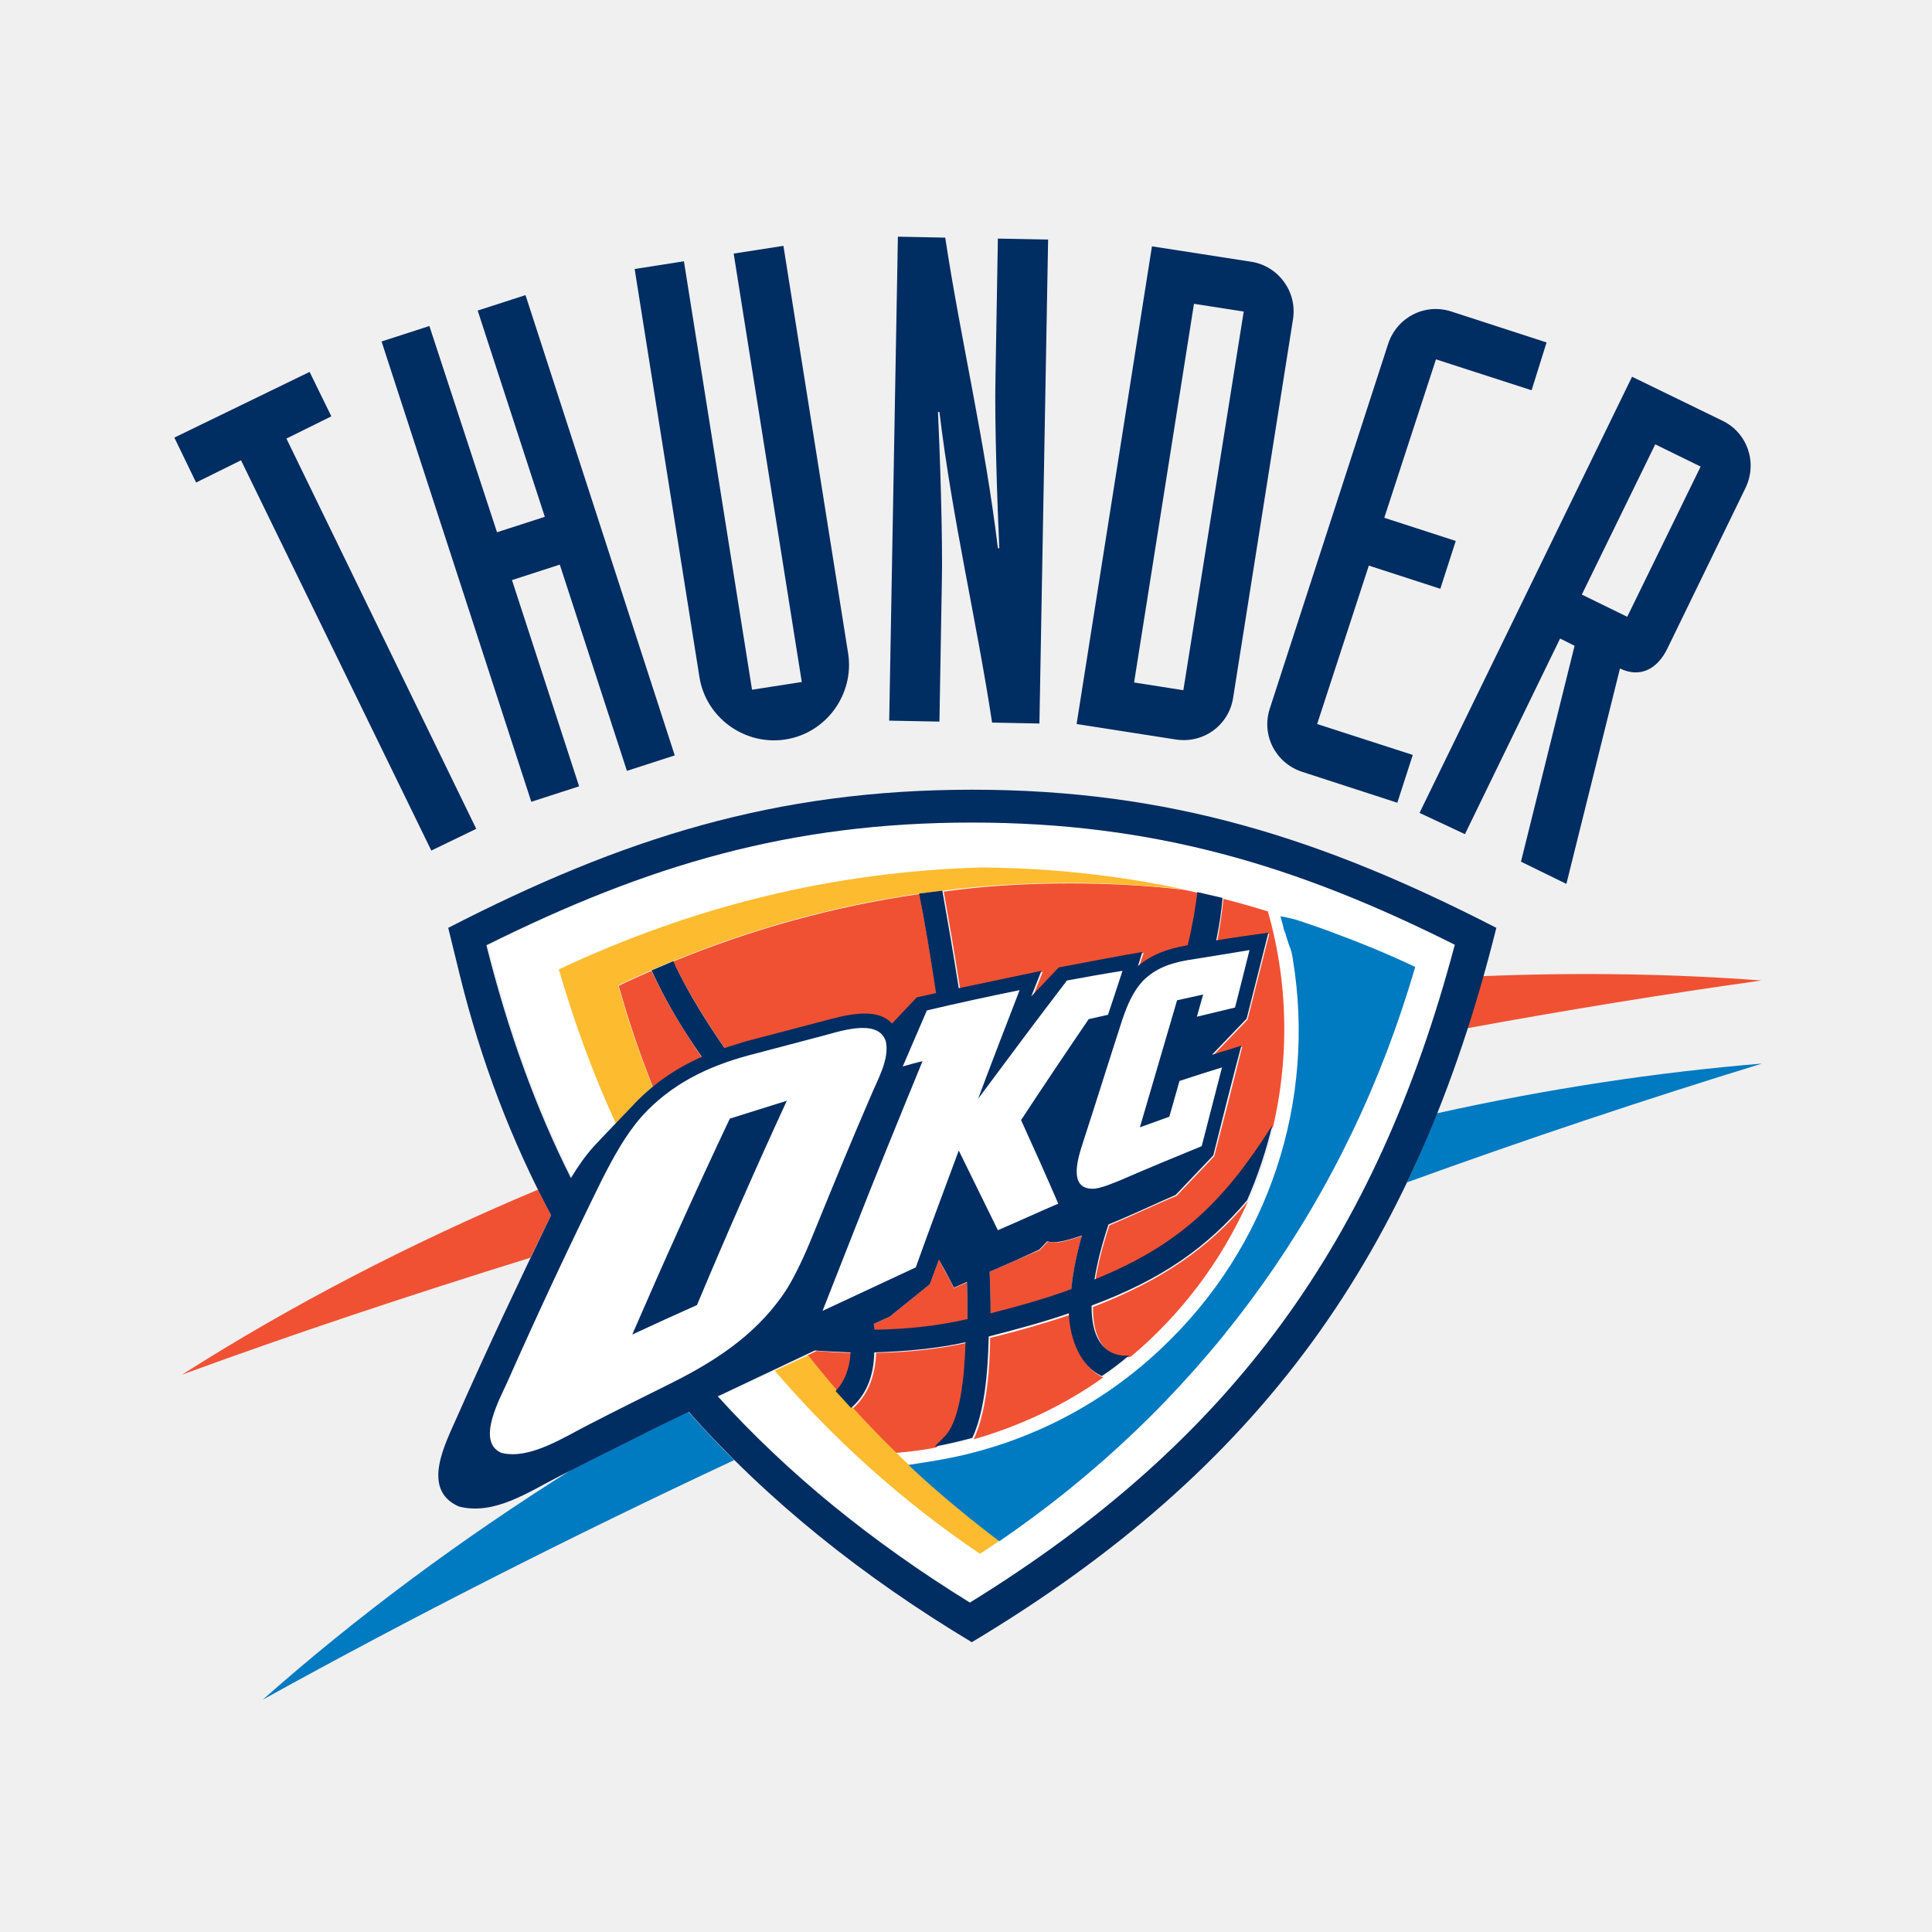
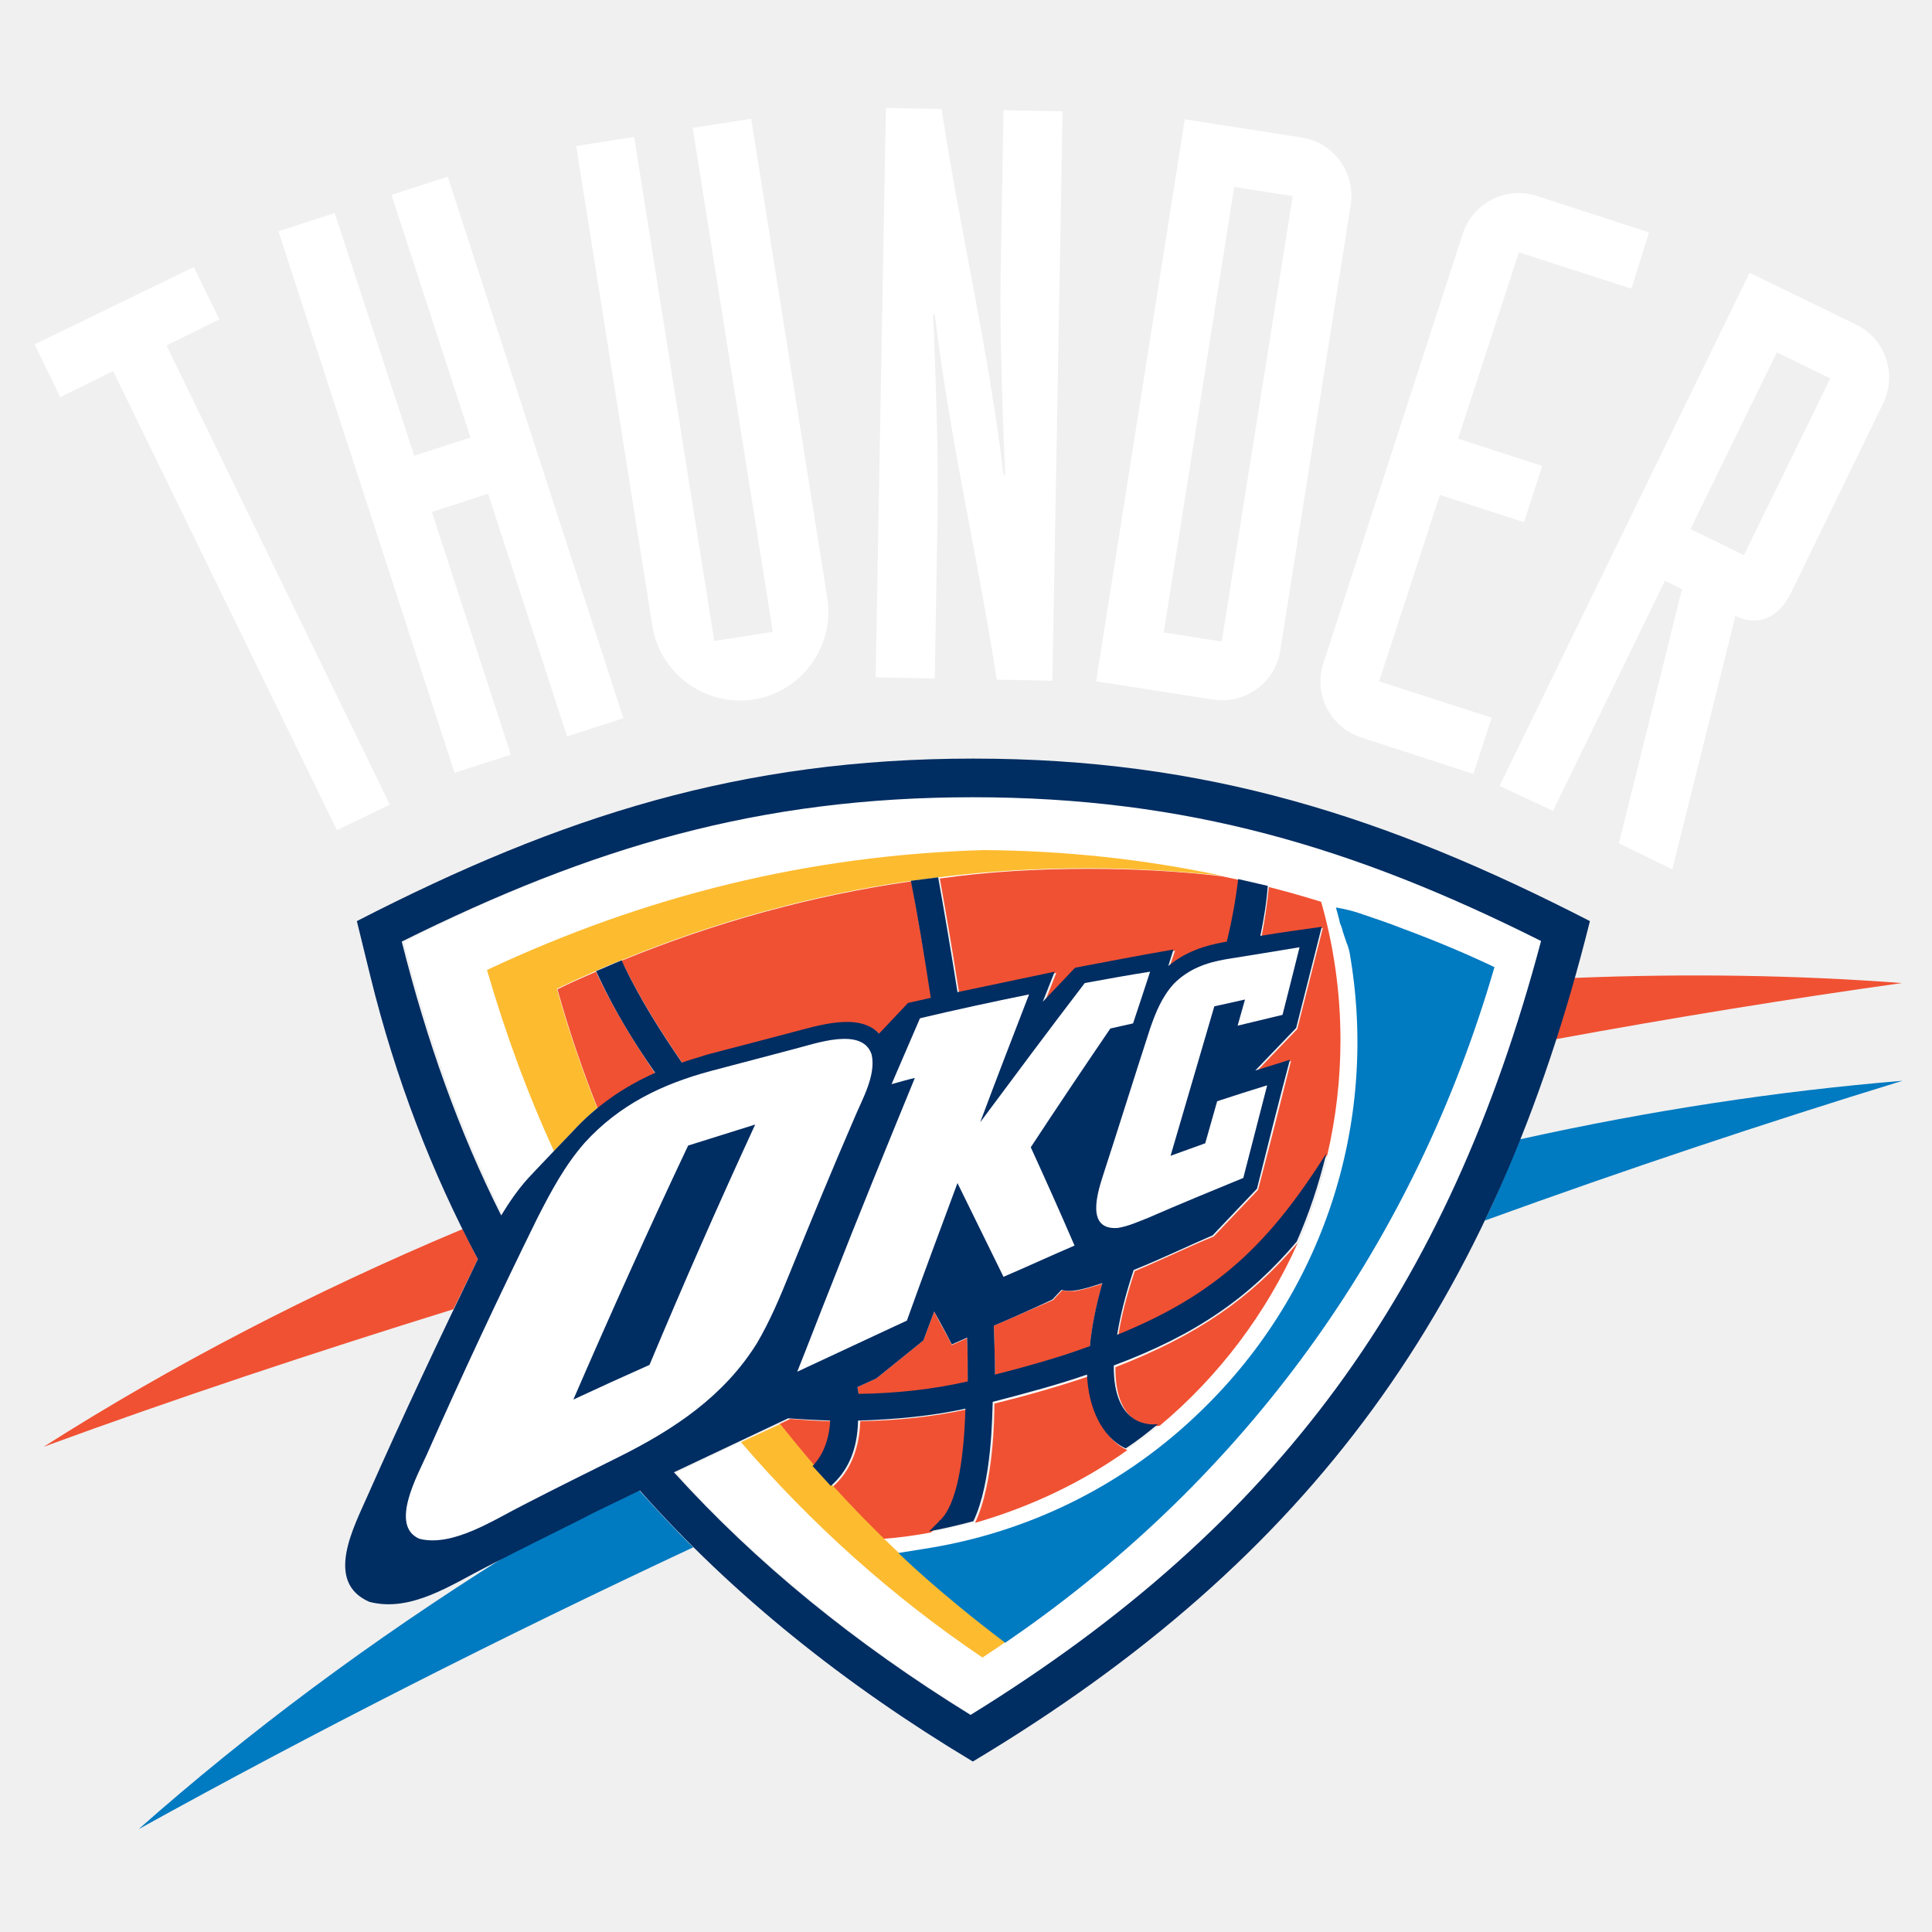
- <svg xmlns="http://www.w3.org/2000/svg" version="1.1" id="Layer_1" x="0px" y="0px" viewBox="0 0 400 400" style="enable-background:new 0 0 400 400;" xml:space="preserve">
+ <svg xmlns="http://www.w3.org/2000/svg" version="1.1" id="Layer_1" x="0px" y="0px" viewBox="30 30 340 340" style="enable-background:new 0 0 400 400;" xml:space="preserve">
  <style type="text/css">
	.st0{fill:#002D62;}
	.st1{fill:#007AC1;}
	.st2{fill:#F05133;}
	.st3{fill:#FFFFFF;}
	.st4{fill:#FDBB30;}
- </style>
-   <path class="st0" d="M342.7,92l-15.2,31.1l9.4,4.6l15.2-31.1L342.7,92z M293.9,168.3l44-90.3l18.7,9.1c5.2,2.5,7.3,8.7,4.8,13.9  l-16.2,33.3c-2.1,4.3-5.7,6.1-9.8,4.1L324.3,183l-9.4-4.6l11.1-44.7l-3-1.5l-19.7,40.5L293.9,168.3z M320.2,70.9l-19.7-6.4  c-5.5-1.8-11.3,1.2-13.1,6.7l-24.5,75.5c-1.8,5.5,1.2,11.3,6.7,13.1l19.7,6.4l3.2-9.9l-19.8-6.4l10.7-32.8l14.8,4.8l3.2-9.9  l-14.8-4.8l10.7-32.8l19.8,6.4L320.2,70.9z M247.2,62.9l10.3,1.6L245,142.9l-10.2-1.6L247.2,62.9z M222.9,149.9l20.5,3.2  c5.7,0.9,11-2.9,11.9-8.6l12.4-78.4c0.9-5.7-3-11-8.6-11.9L238.5,51L222.9,149.9z M184.1,149.2l10.4,0.2l0.5-29  c0.2-8.8-0.4-26.7-0.8-35.1h0.3c2.7,22.4,7.7,43.2,10.9,64.3l9.8,0.2L217,49.6l-10.4-0.2l-0.5,29c-0.2,8.8,0.4,26.7,0.8,35.1h-0.3  c-2.7-22.4-7.7-43.2-10.9-64.3l-9.8-0.2L184.1,149.2z M162.2,50.9l-10.3,1.6l14.1,88.7l-10.3,1.6l-14.1-88.7l-10.2,1.6l13.4,84.4  c1.3,8.5,9.4,14.3,17.8,13c8.5-1.3,14.3-9.4,13-17.8L162.2,50.9z M110,166l9.9-3.2L106,120.1l9.9-3.2l13.9,42.7l9.9-3.2l-30.9-95.3  l-9.9,3.2l13.9,42.7l-9.9,3.2l-14-42.7L79,70.7L110,166z M89.3,176.1l9.3-4.5L59.3,90.8l9.3-4.6L64.1,77l-28,13.6l4.5,9.3l9.3-4.6  L89.3,176.1z" />
+ 	.st6{fill:#fff;}
+ 	</style>
+   <path class="st6" d="M342.7,92l-15.2,31.1l9.4,4.6l15.2-31.1L342.7,92z M293.9,168.3l44-90.3l18.7,9.1c5.2,2.5,7.3,8.7,4.8,13.9  l-16.2,33.3c-2.1,4.3-5.7,6.1-9.8,4.1L324.3,183l-9.4-4.6l11.1-44.7l-3-1.5l-19.7,40.5L293.9,168.3z M320.2,70.9l-19.7-6.4  c-5.5-1.8-11.3,1.2-13.1,6.7l-24.5,75.5c-1.8,5.5,1.2,11.3,6.7,13.1l19.7,6.4l3.2-9.9l-19.8-6.4l10.7-32.8l14.8,4.8l3.2-9.9  l-14.8-4.8l10.7-32.8l19.8,6.4L320.2,70.9z M247.2,62.9l10.3,1.6L245,142.9l-10.2-1.6L247.2,62.9z M222.9,149.9l20.5,3.2  c5.7,0.9,11-2.9,11.9-8.6l12.4-78.4c0.9-5.7-3-11-8.6-11.9L238.5,51L222.9,149.9z M184.1,149.2l10.4,0.2l0.5-29  c0.2-8.8-0.4-26.7-0.8-35.1h0.3c2.7,22.4,7.7,43.2,10.9,64.3l9.8,0.2L217,49.6l-10.4-0.2l-0.5,29c-0.2,8.8,0.4,26.7,0.8,35.1h-0.3  c-2.7-22.4-7.7-43.2-10.9-64.3l-9.8-0.2L184.1,149.2z M162.2,50.9l-10.3,1.6l14.1,88.7l-10.3,1.6l-14.1-88.7l-10.2,1.6l13.4,84.4  c1.3,8.5,9.4,14.3,17.8,13c8.5-1.3,14.3-9.4,13-17.8L162.2,50.9z M110,166l9.9-3.2L106,120.1l9.9-3.2l13.9,42.7l9.9-3.2l-30.9-95.3  l-9.9,3.2l13.9,42.7l-9.9,3.2l-14-42.7L79,70.7L110,166z M89.3,176.1l9.3-4.5L59.3,90.8l9.3-4.6L64.1,77l-28,13.6l4.5,9.3l9.3-4.6  L89.3,176.1z" />
  <path class="st1" d="M297.5,230.5c23-5.1,45.5-8.5,67.3-10.3c-24.1,7.4-48.7,15.6-73.5,24.6C293.5,240.2,295.5,235.4,297.5,230.5   M54.4,351.9c19.2-17,40.9-33.2,64.7-48.1c4.5-2.3,8.9-4.5,13.4-6.7c1.8-0.9,5.5-2.7,10-4.8c3.1,3.4,6.2,6.8,9.5,10  C118,318.2,85.3,334.8,54.4,351.9" />
  <path class="st2" d="M307,202.1c19.9-0.8,39.2-0.5,57.7,0.9c-20,2.8-40.3,6.1-61,9.9C304.9,209.4,306,205.8,307,202.1 M37.7,284.6  c22.3-14.2,47-27.1,73.7-38.3c0.9,1.8,1.8,3.6,2.7,5.3c-1.4,2.9-2.9,5.9-4.3,8.8C85,268.1,60.9,276.1,37.7,284.6" />
  <path class="st3" d="M180.9,274.1l3.3-1.5l8.3-6.7l1.9-5.1c1.2,2.5,1.9,3.4,3.1,5.8l2.7-1.2c0.1,2.7,0.1,5.2,0.1,7.7  c-6,1.4-12.5,2.1-19.2,2.2L180.9,274.1z M204.9,263.3c3.5-1.5,6.9-3,10.4-4.5l1.6-1.7c0.7,0.1,1.5,0.1,2.4,0.1  c1.3-0.2,3-0.7,4.8-1.3c-1.2,4.2-1.9,7.9-2.2,11.1c-4.9,1.7-10.4,3.4-16.7,5C205.1,269.1,205,266.3,204.9,263.3 M201.2,170.3  c37.6,0,67.1,8.8,100.4,25.4c-16.3,61.4-46.1,102.7-100.4,136.2c-20.4-12.6-37.7-26.7-52.2-42.7c6.4-3.1,13.7-6.5,20.1-9.5  c2.6,0.2,5,0.4,7.4,0.4c-0.1,3.5-1.3,6.1-3.1,8c1,1.2,2.1,2.4,3.2,3.5c2.8-2.5,4.6-6.2,4.8-11.5c6.6-0.1,13-0.8,18.9-2.1  c-0.3,9.7-1.7,16.8-4.4,19.6c-0.1,0.1-0.2,0.2-0.2,0.2c-0.7,0.8-1.3,1.3-1.8,1.8c2.6-0.5,5.3-1.1,7.8-1.8c3.3-6.9,3.4-18.9,3.4-21  c6.1-1.5,11.6-3.1,16.6-4.8c0.2,5.6,2.5,11,6.8,13c1.9-1.4,3.8-2.8,5.7-4.3c-1.1,0.2-7.9,0.6-7.8-10.3c14.5-5.5,23.9-12,32.2-21.8  c2.2-5,3.9-10.1,5.2-15.5c-9.9,15.6-19,24.7-36.8,31.9c0.5-3.2,1.4-6.9,2.9-11.4c5.2-2.2,10.6-4.8,13.9-6.1l7.8-8.2  c2-7.6,3.9-15.1,5.8-22.7l-6.1,1.9l7.2-7.5c1.5-5.9,3-11.9,4.5-17.8c-3.6,0.5-7.2,1.1-10.8,1.6c0.6-3,1-5.9,1.3-8.8  c-1.7-0.4-3.5-0.9-5.2-1.2c-0.4,3.3-1,6.9-2,11l-0.5,0.1c-3.4,0.6-6.8,1.7-9.8,4.2l1-2.9c-5.8,1-11.5,2.1-17.3,3.2l-5.7,6l0.2-0.5  l1.9-4.8c-5.7,1.2-11.4,2.4-17.1,3.6c-1.2-7.7-2.4-14.6-3.4-20.2c-1.6,0.2-3.2,0.4-4.8,0.6c1,5.7,2.3,12.8,3.5,20.6l-4,0.9l-5.1,5.4  c-3.6-3.8-10.9-1.4-15.5-0.2c-5,1.3-9.9,2.6-14.9,3.9c-1.5,0.4-3,0.9-4.4,1.4c-3.7-5.4-7.2-10.9-10.1-16.9l-0.5-1.1  c-1.5,0.6-3,1.2-4.5,1.9l0.6,1.3c2.8,5.8,6.2,11.3,9.8,16.6c-5.3,2.4-10.3,5.7-14.6,10.4c0,0-7,7.3-7.8,8.2  c-1.8,2.1-3.4,4.3-4.7,6.5c-7.3-14.7-13.1-30.7-17.5-48.2C134.1,179.1,163.6,170.3,201.2,170.3" />
  <path class="st2" d="M180.9,274.1l3.3-1.5l8.3-6.7l1.9-5.1c1.2,2.5,1.9,3.4,3.1,5.9l2.7-1.2c0.1,2.7,0.1,5.2,0.1,7.7  c-6,1.4-12.5,2.1-19.2,2.2L180.9,274.1z M204.9,263.3c3.5-1.5,6.9-3,10.4-4.5l1.6-1.7c0.7,0.1,1.5,0.1,2.3,0.1  c1.3-0.2,3-0.7,4.8-1.3c-1.2,4.2-1.9,7.9-2.2,11.1c-4.9,1.7-10.4,3.4-16.7,5C205.1,269.1,205,266.3,204.9,263.3 M139.3,199.1  c16.6-6.8,33.6-11.5,51.1-14c1,5.7,2.3,12.8,3.5,20.6l-4,0.9l-5.1,5.4c-3.6-3.8-10.9-1.4-15.4-0.2c-5,1.3-9.9,2.6-14.9,3.9  c-1.5,0.4-3,0.9-4.4,1.4c-3.7-5.4-7.2-10.9-10.1-16.8L139.3,199.1z M135.2,225.1c-2.7-6.8-5.1-13.8-7.1-21c2.2-1.1,4.5-2.1,6.8-3.1  l0.6,1.3c2.8,5.8,6.2,11.3,9.8,16.6C141.7,220.5,138.3,222.5,135.2,225.1 M173.4,288.1c-2.1-2.5-4.2-5-6.2-7.5l1.9-0.9  c2.6,0.2,5.1,0.4,7.4,0.4C176.3,283.6,175.2,286.2,173.4,288.1 M193.8,299.7c-2.7,0.5-5.5,0.9-8.3,1.1c-3.1-3-6.1-6.1-8.9-9.2  c2.8-2.5,4.6-6.2,4.8-11.5c6.6-0.1,13-0.8,18.9-2.1c-0.3,9.7-1.7,16.8-4.4,19.6c-0.1,0.1-0.2,0.2-0.2,0.2  C194.9,298.7,194.3,299.3,193.8,299.7 M228.4,285.2c-8,5.7-17.1,10-26.8,12.8c3.3-6.9,3.4-18.9,3.4-21c6.1-1.5,11.6-3.1,16.6-4.8  C221.8,277.8,224.1,283.2,228.4,285.2 M258.4,248.7c-5.6,12.5-13.9,23.5-24.3,32.2c-1.1,0.2-7.9,0.6-7.8-10.3  C240.7,265,250.1,258.5,258.4,248.7 M221.5,182.9c8,0,15.8,0.4,23.5,1.3c5.9,1.2,11.7,2.7,17.5,4.5c2.2,7.7,3.4,15.9,3.4,24.3  c0,7-0.8,13.7-2.3,20.2c-9.9,15.6-19,24.7-36.8,31.9c0.5-3.2,1.4-6.9,2.9-11.4c5.2-2.2,10.6-4.8,13.9-6.1l7.8-8.2  c2-7.6,3.9-15.1,5.8-22.7l-6.1,1.9l7.2-7.5c1.5-5.9,3-11.9,4.5-17.8c-3.6,0.5-7.2,1.1-10.8,1.6c0.6-3,1-5.9,1.3-8.8  c-1.7-0.4-3.5-0.9-5.2-1.2c-0.4,3.3-1,6.9-2,11l-0.5,0.1c-3.4,0.6-6.8,1.7-9.8,4.2l1-2.9c-5.8,1-11.5,2.1-17.3,3.2l-5.7,6l0.2-0.5  l1.9-4.8c-5.7,1.2-11.4,2.4-17.1,3.6c-1.2-7.7-2.4-14.6-3.4-20.2C203.8,183.4,212.6,182.9,221.5,182.9" />
  <path class="st4" d="M127.5,232.6c-4.7-10.2-8.6-20.9-11.8-31.9c27.9-13.1,56.7-20.2,87.4-21.1c14.3,0.1,28.2,1.6,41.9,4.5  c-7.7-0.8-15.6-1.3-23.5-1.3c-8.9,0-17.7,0.5-26.3,1.6c-1.6,0.2-3.2,0.4-4.8,0.6c-17.5,2.5-34.5,7.2-51.1,14c-1.5,0.6-3,1.2-4.5,1.9  c-2.3,1-4.5,2-6.8,3.1c2,7.2,4.4,14.2,7.1,21c-1.5,1.3-3,2.7-4.4,4.2L127.5,232.6z M202.9,321.7c-16-10.8-30.2-23.6-42.5-37.9  l6.9-3.2c2,2.5,4.1,5.1,6.2,7.5c1,1.2,2.1,2.4,3.2,3.5c9.1,10,19.2,19.2,30.2,27.4C205.5,320,204.2,320.8,202.9,321.7" />
  <path class="st0" d="M180.9,274.1l0.2,1.2c6.7-0.1,13.2-0.8,19.2-2.2c0-2.5,0-5-0.1-7.7l-2.7,1.2c-1.2-2.4-1.8-3.4-3.1-5.8l-1.9,5.1  l-8.3,6.7L180.9,274.1z M204.9,263.3c0.1,3,0.2,5.8,0.2,8.6c6.3-1.6,11.8-3.2,16.7-5c0.3-3.2,1-6.9,2.2-11.1  c-1.8,0.6-3.4,1.1-4.8,1.3c-0.9,0.1-1.7,0.1-2.4-0.1l-1.6,1.7C211.8,260.3,208.4,261.8,204.9,263.3 M201.2,170.3  c-37.6,0-67.1,8.8-100.5,25.4c4.4,17.5,10.1,33.5,17.5,48.2c1.4-2.3,2.9-4.5,4.7-6.5c0.8-0.9,7.8-8.2,7.8-8.2  c4.3-4.7,9.2-8,14.6-10.4c-3.7-5.3-7-10.7-9.8-16.6l-0.6-1.3c1.5-0.6,3-1.3,4.5-1.9l0.5,1.1c2.9,6,6.4,11.5,10.1,16.9  c1.4-0.5,2.9-0.9,4.4-1.4c5-1.3,9.9-2.6,14.9-3.9c4.6-1.2,11.9-3.6,15.4,0.2l5.1-5.4l4-0.9c-1.2-7.9-2.4-15-3.5-20.6  c1.6-0.2,3.2-0.4,4.8-0.6c1,5.6,2.2,12.6,3.4,20.2c5.7-1.2,11.4-2.4,17.1-3.6l-1.9,4.8l-0.2,0.5l5.7-6c5.8-1.1,11.5-2.2,17.3-3.2  l-0.9,2.9c3-2.5,6.4-3.6,9.8-4.2l0.5-0.1c1-4.1,1.6-7.7,2-11c1.7,0.4,3.5,0.8,5.2,1.2c-0.2,2.9-0.7,5.9-1.3,8.8  c3.6-0.6,7.2-1.1,10.8-1.6c-1.5,5.9-3,11.9-4.5,17.8l-7.2,7.5l6.1-1.9c-2,7.5-3.9,15.1-5.8,22.7l-7.8,8.2c-3.3,1.4-8.7,4-13.9,6.1  c-1.5,4.5-2.4,8.3-2.9,11.4c17.8-7.2,26.9-16.3,36.8-31.9c-1.3,5.4-3,10.5-5.2,15.5c-8.3,9.8-17.7,16.4-32.2,21.8  c-0.1,11,6.8,10.5,7.8,10.3c-1.8,1.5-3.7,3-5.7,4.3c-4.3-2-6.6-7.4-6.8-13c-4.9,1.7-10.4,3.2-16.6,4.8c-0.1,2.1-0.1,14.1-3.4,21  c-2.6,0.7-5.2,1.3-7.8,1.8c0.5-0.5,1.1-1.1,1.8-1.8c0-0.1,0.1-0.2,0.2-0.2c2.8-2.8,4.1-9.9,4.4-19.6c-5.9,1.3-12.3,1.9-18.9,2.1  c-0.1,5.3-1.9,9-4.8,11.5c-1.1-1.2-2.1-2.3-3.2-3.5c1.8-1.9,2.9-4.5,3.1-8c-2.3-0.1-4.8-0.2-7.4-0.4c-6.4,3-13.7,6.5-20.1,9.5  c14.5,16,31.8,30.1,52.2,42.7c54.3-33.5,84.1-74.8,100.4-136.2C268.3,179.1,238.8,170.3,201.2,170.3 M92.8,192.1  c36-18.5,67.6-28.6,108.5-28.6c40.8,0,72.5,10.1,108.5,28.6C293,259.5,261,304.2,201.2,340c-22.5-13.5-42.3-29.3-58.6-47.7  c-4.5,2.2-8.2,3.9-10,4.9c-5.6,2.8-11.3,5.6-16.9,8.5c-6.3,3.2-13.4,8.1-20.7,6.2c-8-3.5-2.7-13.2-0.3-18.7  c6.2-14,12.7-27.8,19.4-41.6c-8.1-15.2-14.5-31.8-18.9-49.7L92.8,192.1z" />
  <path class="st3" d="M245.8,198.8c-3.5,0.6-6.6,1.7-9.2,4.3c-2.1,2.3-3.2,5-4.2,7.9c-2.8,8.6-5.5,17.3-8.3,25.9  c-1.1,3.4-2.9,9.6,2.6,9.2c1.9-0.3,3.6-1.1,5.4-1.8c5.5-2.4,11.1-4.7,16.7-7c1.4-5.4,2.8-10.9,4.2-16.3c-2.9,0.9-5.8,1.8-8.8,2.8  c-0.7,2.5-1.4,4.9-2.1,7.4c-2,0.7-4.1,1.5-6.1,2.2c2.6-8.8,5.1-17.5,7.7-26.3c1.8-0.4,3.6-0.8,5.4-1.2c-0.4,1.5-0.9,3.1-1.3,4.6  c2.6-0.6,5.3-1.3,7.9-1.9c1-3.9,2-7.9,3-11.9C254.5,197.4,250.2,198.1,245.8,198.8 M220.9,203c-6.2,8.1-12.3,16.3-18.4,24.5  c2.8-7.5,5.7-15,8.6-22.5c-6.4,1.3-12.9,2.7-19.2,4.2c-1.7,3.9-3.3,7.7-5,11.6c1.4-0.4,2.8-0.8,4.1-1.1c-5,12.2-10,24.4-14.8,36.7  c-2,5-3.9,10-5.9,15c6.4-3,12.9-6,19.3-9c2.9-8.1,5.9-16.1,8.9-24.2c2.7,5.5,5.4,11,8.1,16.5c4.2-1.8,8.3-3.7,12.5-5.5  c-2.5-5.8-5.1-11.6-7.7-17.3c4.6-7,9.3-14,14-20.9c1.3-0.3,2.7-0.6,4-0.9c1-3,2-6,3-9.1C228.6,201.6,224.7,202.3,220.9,203   M144.3,270.2c-4.5,2-8.9,4-13.4,6.1c6.5-15,13.2-29.9,20.2-44.7c3.9-1.2,7.9-2.5,11.8-3.7C156.4,242,150.2,256.1,144.3,270.2   M155,218.5c-8.5,2.3-16,5.9-22.1,12.6c-3.5,4-5.9,8.5-8.3,13.2c-6.8,13.8-13.3,27.7-19.5,41.7c-1.6,3.6-6.6,12.5-1.3,14.8  c5.9,1.5,13.2-3.4,18.4-6c5.6-2.9,11.3-5.7,16.9-8.5c9.6-4.8,18.3-10.6,24.1-19.9c2.3-3.9,4.1-8.2,5.8-12.4  c3.7-9.1,7.4-18.1,11.3-27.1c1.4-3.4,3.9-7.6,3.1-11.3c-1.6-5-10-1.9-13.6-1C164.9,215.9,159.9,217.2,155,218.5" />
  <path class="st1" d="M269.6,191.3c2.5,0.8,5,1.7,7.4,2.6C274.6,193,272.1,192.1,269.6,191.3 M269.2,190.7c2.6,0.9,5.1,1.7,7.6,2.7  c6.2,2.3,11.6,4.6,16.2,6.8c-13.9,47.9-42.5,88-82.8,116.6l-3.3,2.3c-11.8-8.9-18.8-15.8-18.8-15.8l5.6-0.9  c16.8-2.8,33.1-10.4,46.5-23c22.9-21.4,32.2-51.8,27.5-80.6c-0.1-0.7-0.2-1.3-0.4-2l-0.1-0.3l-0.1-0.3L267,196l-0.1-0.3l-0.1-0.3  l-0.1-0.3l-0.1-0.3l-0.1-0.3l-0.1-0.3l-0.1-0.3l-0.1-0.4l-0.1-0.3l-0.1-0.3l-0.1-0.2l-0.1-0.3c-0.2-1-0.5-1.9-0.7-2.7  C266.8,190,268,190.3,269.2,190.7" />
</svg>
